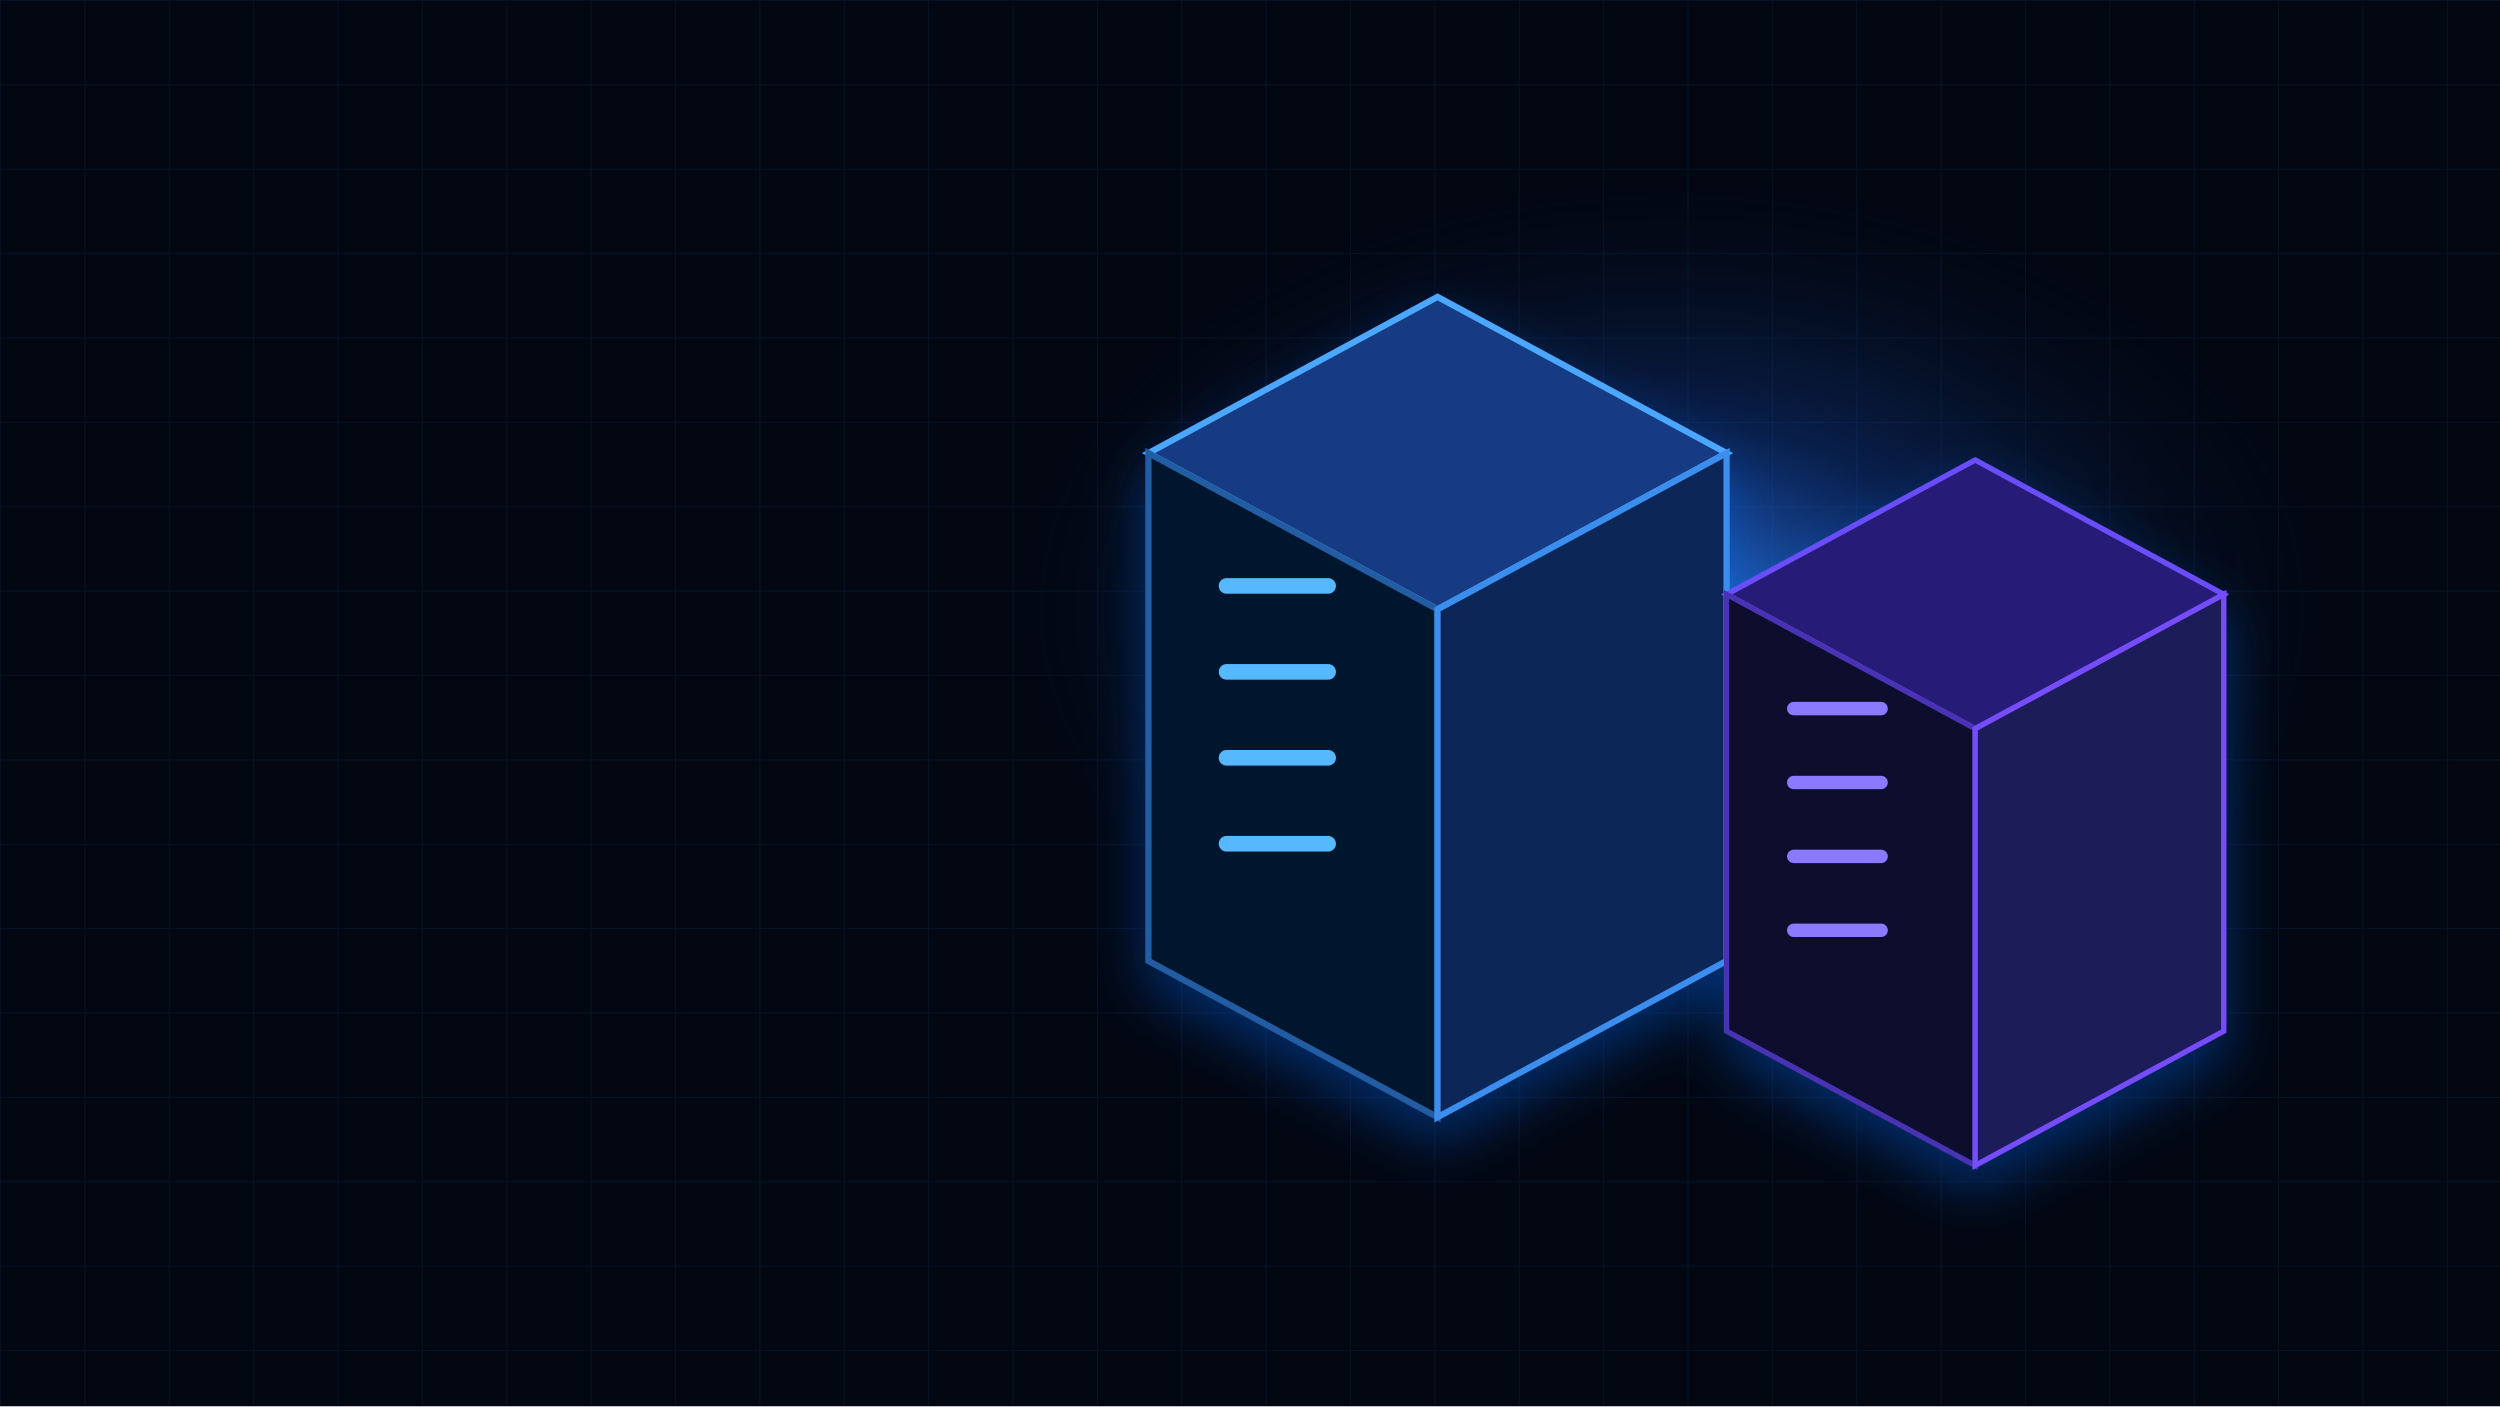
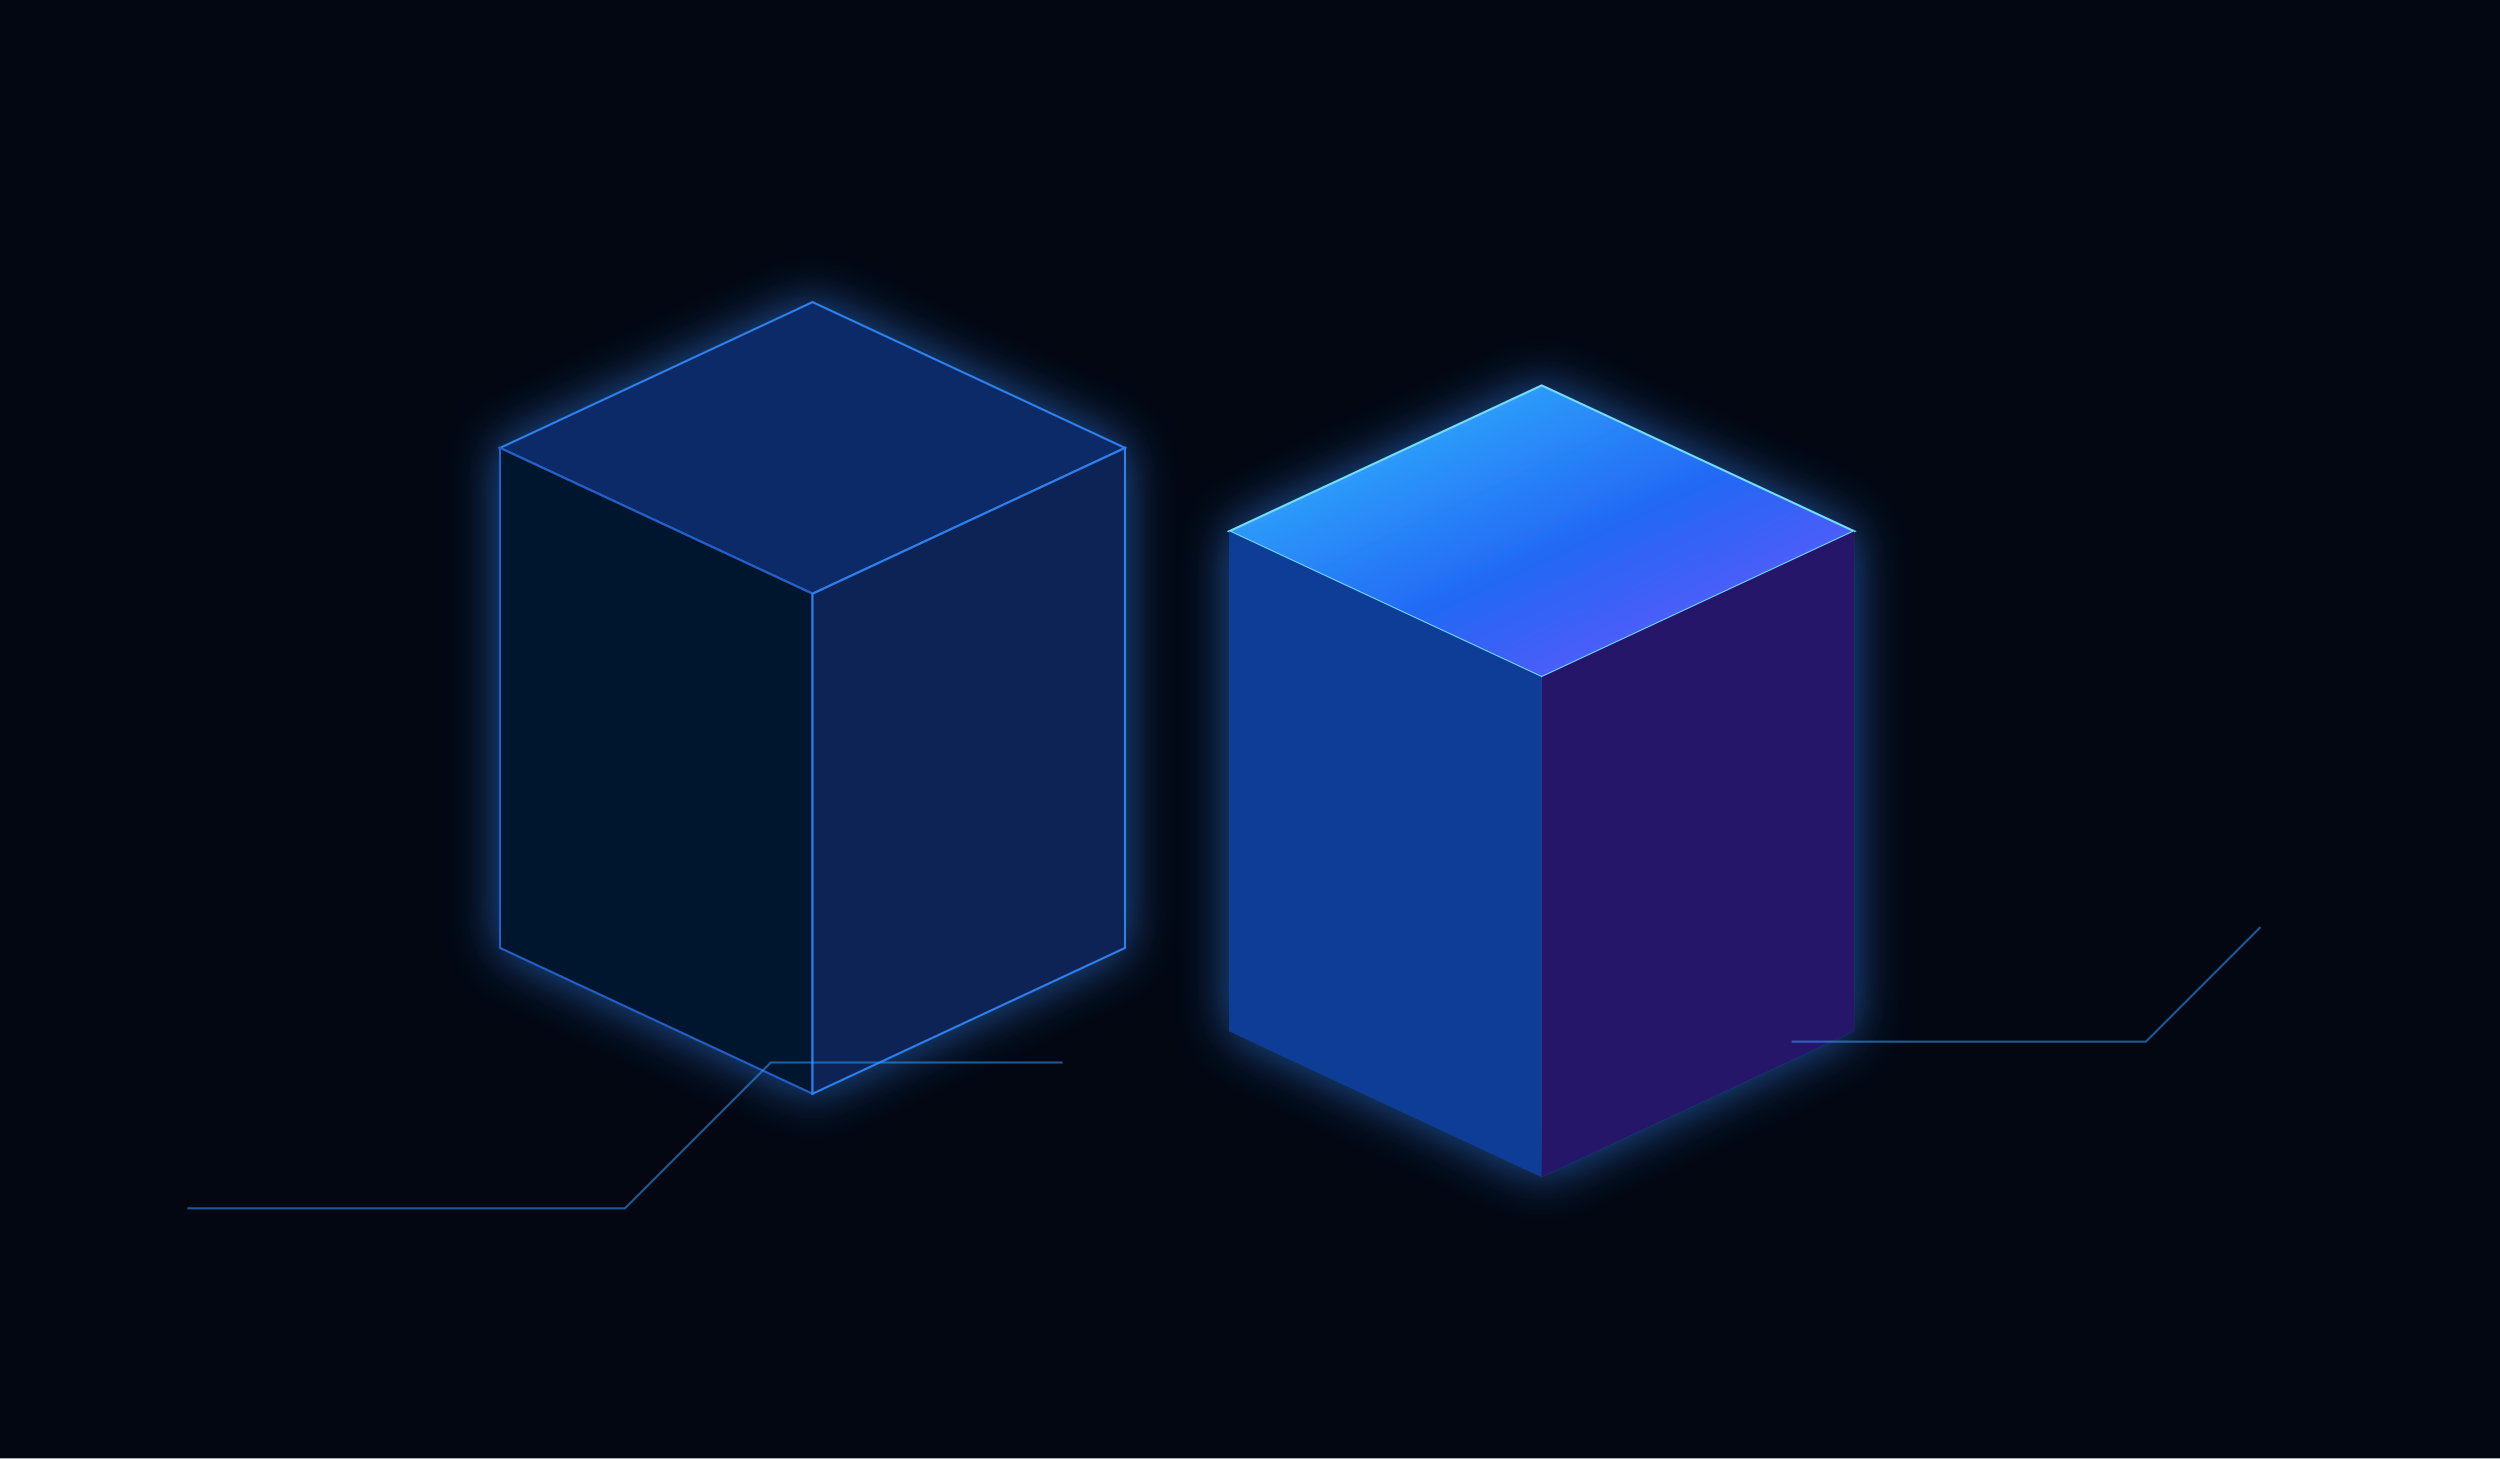
- <svg xmlns="http://www.w3.org/2000/svg" viewBox="0 0 1600 900">
+ <svg xmlns="http://www.w3.org/2000/svg" viewBox="0 0 1200 700">
  <defs>
-     <radialGradient id="glow">
-       <stop offset="0" stop-color="#2f80ed" stop-opacity=".85" />
-       <stop offset=".42" stop-color="#1a5fe2" stop-opacity=".28" />
-       <stop offset="1" stop-color="#061329" stop-opacity="0" />
-     </radialGradient>
-     <filter id="shadow">
-       <feDropShadow dx="0" dy="15" stdDeviation="18" flood-color="#006eff" flood-opacity=".38" />
+     <linearGradient id="g" x1="0" y1="0" x2="1" y2="1">
+       <stop stop-color="#35C4FF" />
+       <stop offset=".55" stop-color="#2368F4" />
+       <stop offset="1" stop-color="#7A50FF" />
+     </linearGradient>
+     <filter id="s">
+       <feDropShadow dx="0" dy="0" stdDeviation="12" flood-color="#2F80ED" flood-opacity=".65" />
    </filter>
-     <pattern id="grid" width="54" height="54" patternUnits="userSpaceOnUse">
-       <path d="M54 0H0V54" fill="none" stroke="#2f80ed" stroke-opacity=".11" />
-     </pattern>
  </defs>
-   <rect width="1600" height="900" fill="#020712" />
-   <rect width="1600" height="900" fill="url(#grid)" />
-   <ellipse cx="1070" cy="390" rx="430" ry="280" fill="url(#glow)" />
-   <g transform="translate(735 150)" filter="url(#shadow)">
-     <g>
-       <polygon points="0,140 185,40 370,140 185,240" fill="#123a82" stroke="#4ca7ff" stroke-width="4" />
-       <polygon points="0,140 185,240 185,565 0,465" fill="#06172f" stroke="#245da4" stroke-width="4" />
-       <polygon points="370,140 185,240 185,565 370,465" fill="#0c2858" stroke="#3b8eee" stroke-width="4" />
-       <g fill="#56b8ff">
-         <rect x="45" y="220" width="75" height="10" rx="5" />
-         <rect x="45" y="275" width="75" height="10" rx="5" />
-         <rect x="45" y="330" width="75" height="10" rx="5" />
-         <rect x="45" y="385" width="75" height="10" rx="5" />
-       </g>
-     </g>
-     <g transform="translate(370 110) scale(.86)">
-       <polygon points="0,140 185,40 370,140 185,240" fill="#251e78" stroke="#6b4dff" stroke-width="4" />
-       <polygon points="0,140 185,240 185,565 0,465" fill="#090f2e" stroke="#4933b3" stroke-width="4" />
-       <polygon points="370,140 185,240 185,565 370,465" fill="#1c1b58" stroke="#754dff" stroke-width="4" />
-       <g fill="#8b79ff">
-         <rect x="45" y="220" width="75" height="10" rx="5" />
-         <rect x="45" y="275" width="75" height="10" rx="5" />
-         <rect x="45" y="330" width="75" height="10" rx="5" />
-         <rect x="45" y="385" width="75" height="10" rx="5" />
-       </g>
-     </g>
+   <rect width="1200" height="700" fill="#020712" />
+   <g transform="translate(240 135)" filter="url(#s)">
+     <polygon points="0,80 150,10 300,80 150,150" fill="#0A2B67" stroke="#2F80ED" />
+     <polygon points="0,80 150,150 150,390 0,320" fill="#04142E" stroke="#245EC6" />
+     <polygon points="300,80 150,150 150,390 300,320" fill="#0B2454" stroke="#2F80ED" />
+   </g>
+   <g transform="translate(590 175)" filter="url(#s)">
+     <polygon points="0,80 150,10 300,80 150,150" fill="url(#g)" stroke="#73DEFF" />
+     <polygon points="0,80 150,150 150,390 0,320" fill="#0B3E96" />
+     <polygon points="300,80 150,150 150,390 300,320" fill="#25136A" />
+   </g>
+   <g stroke="#329DFF" fill="none" opacity=".55">
+     <path d="M90 580H300l70-70h140" />
+     <path d="M860 500h170l55-55" />
  </g>
</svg>
